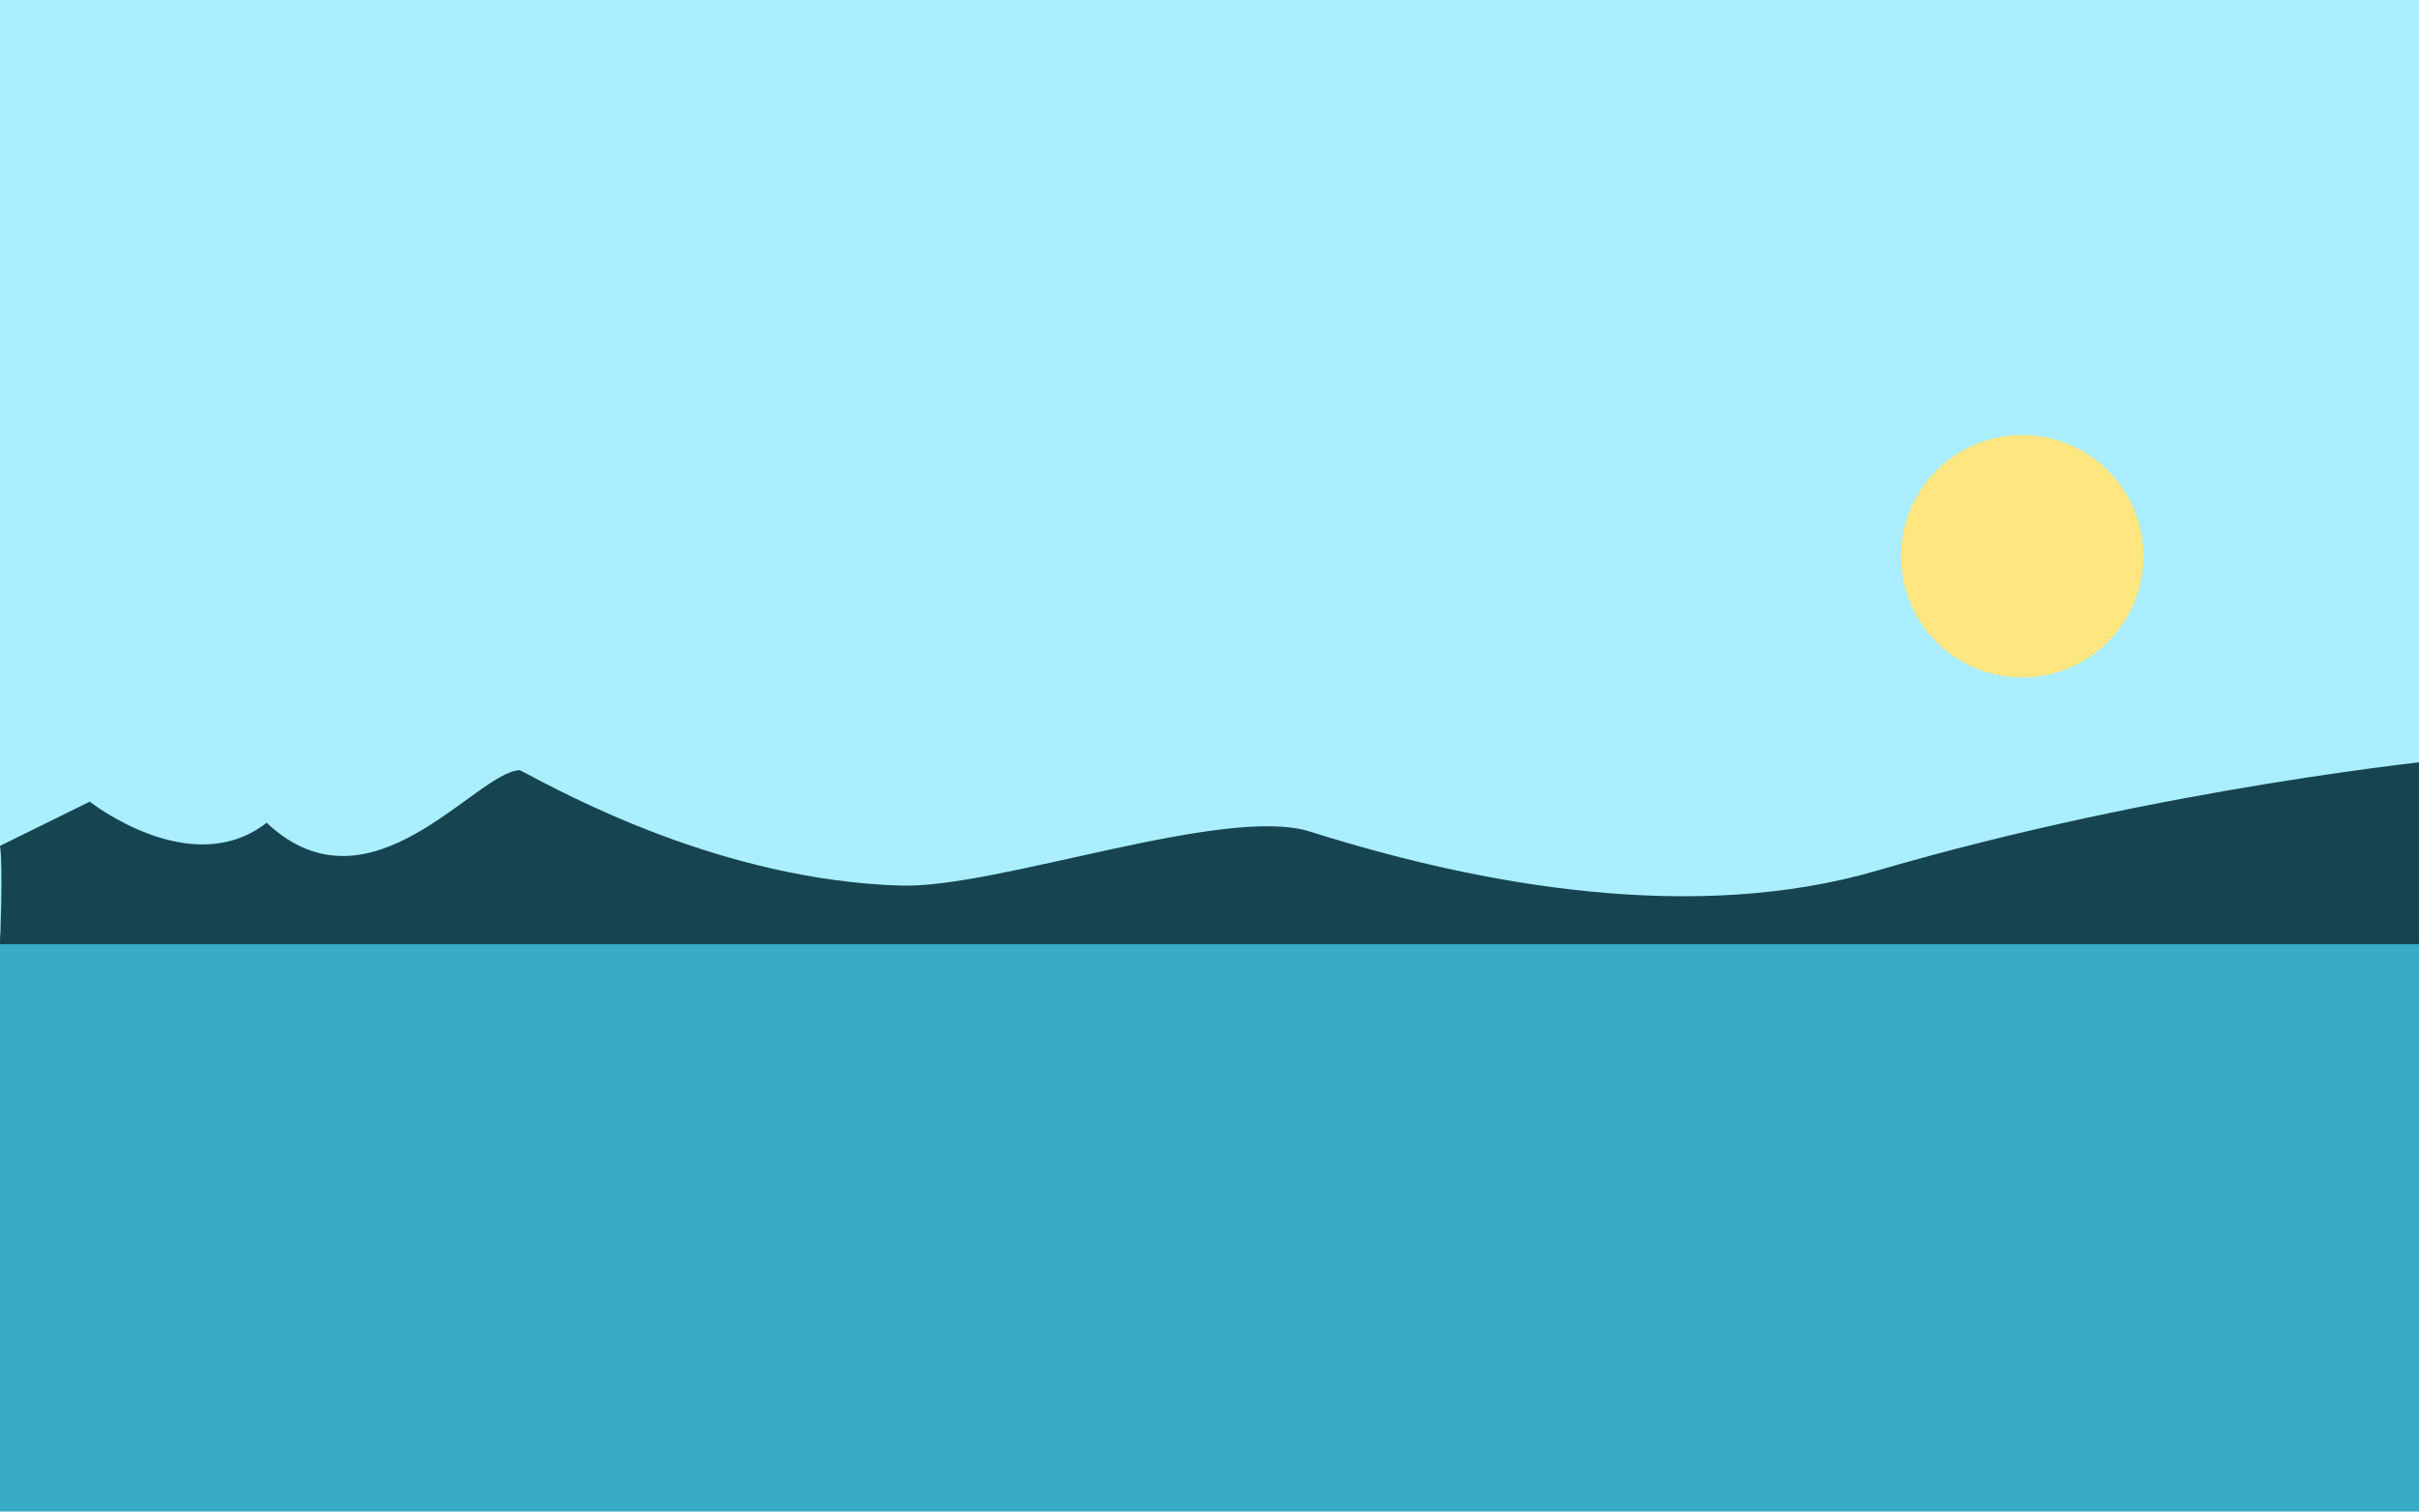
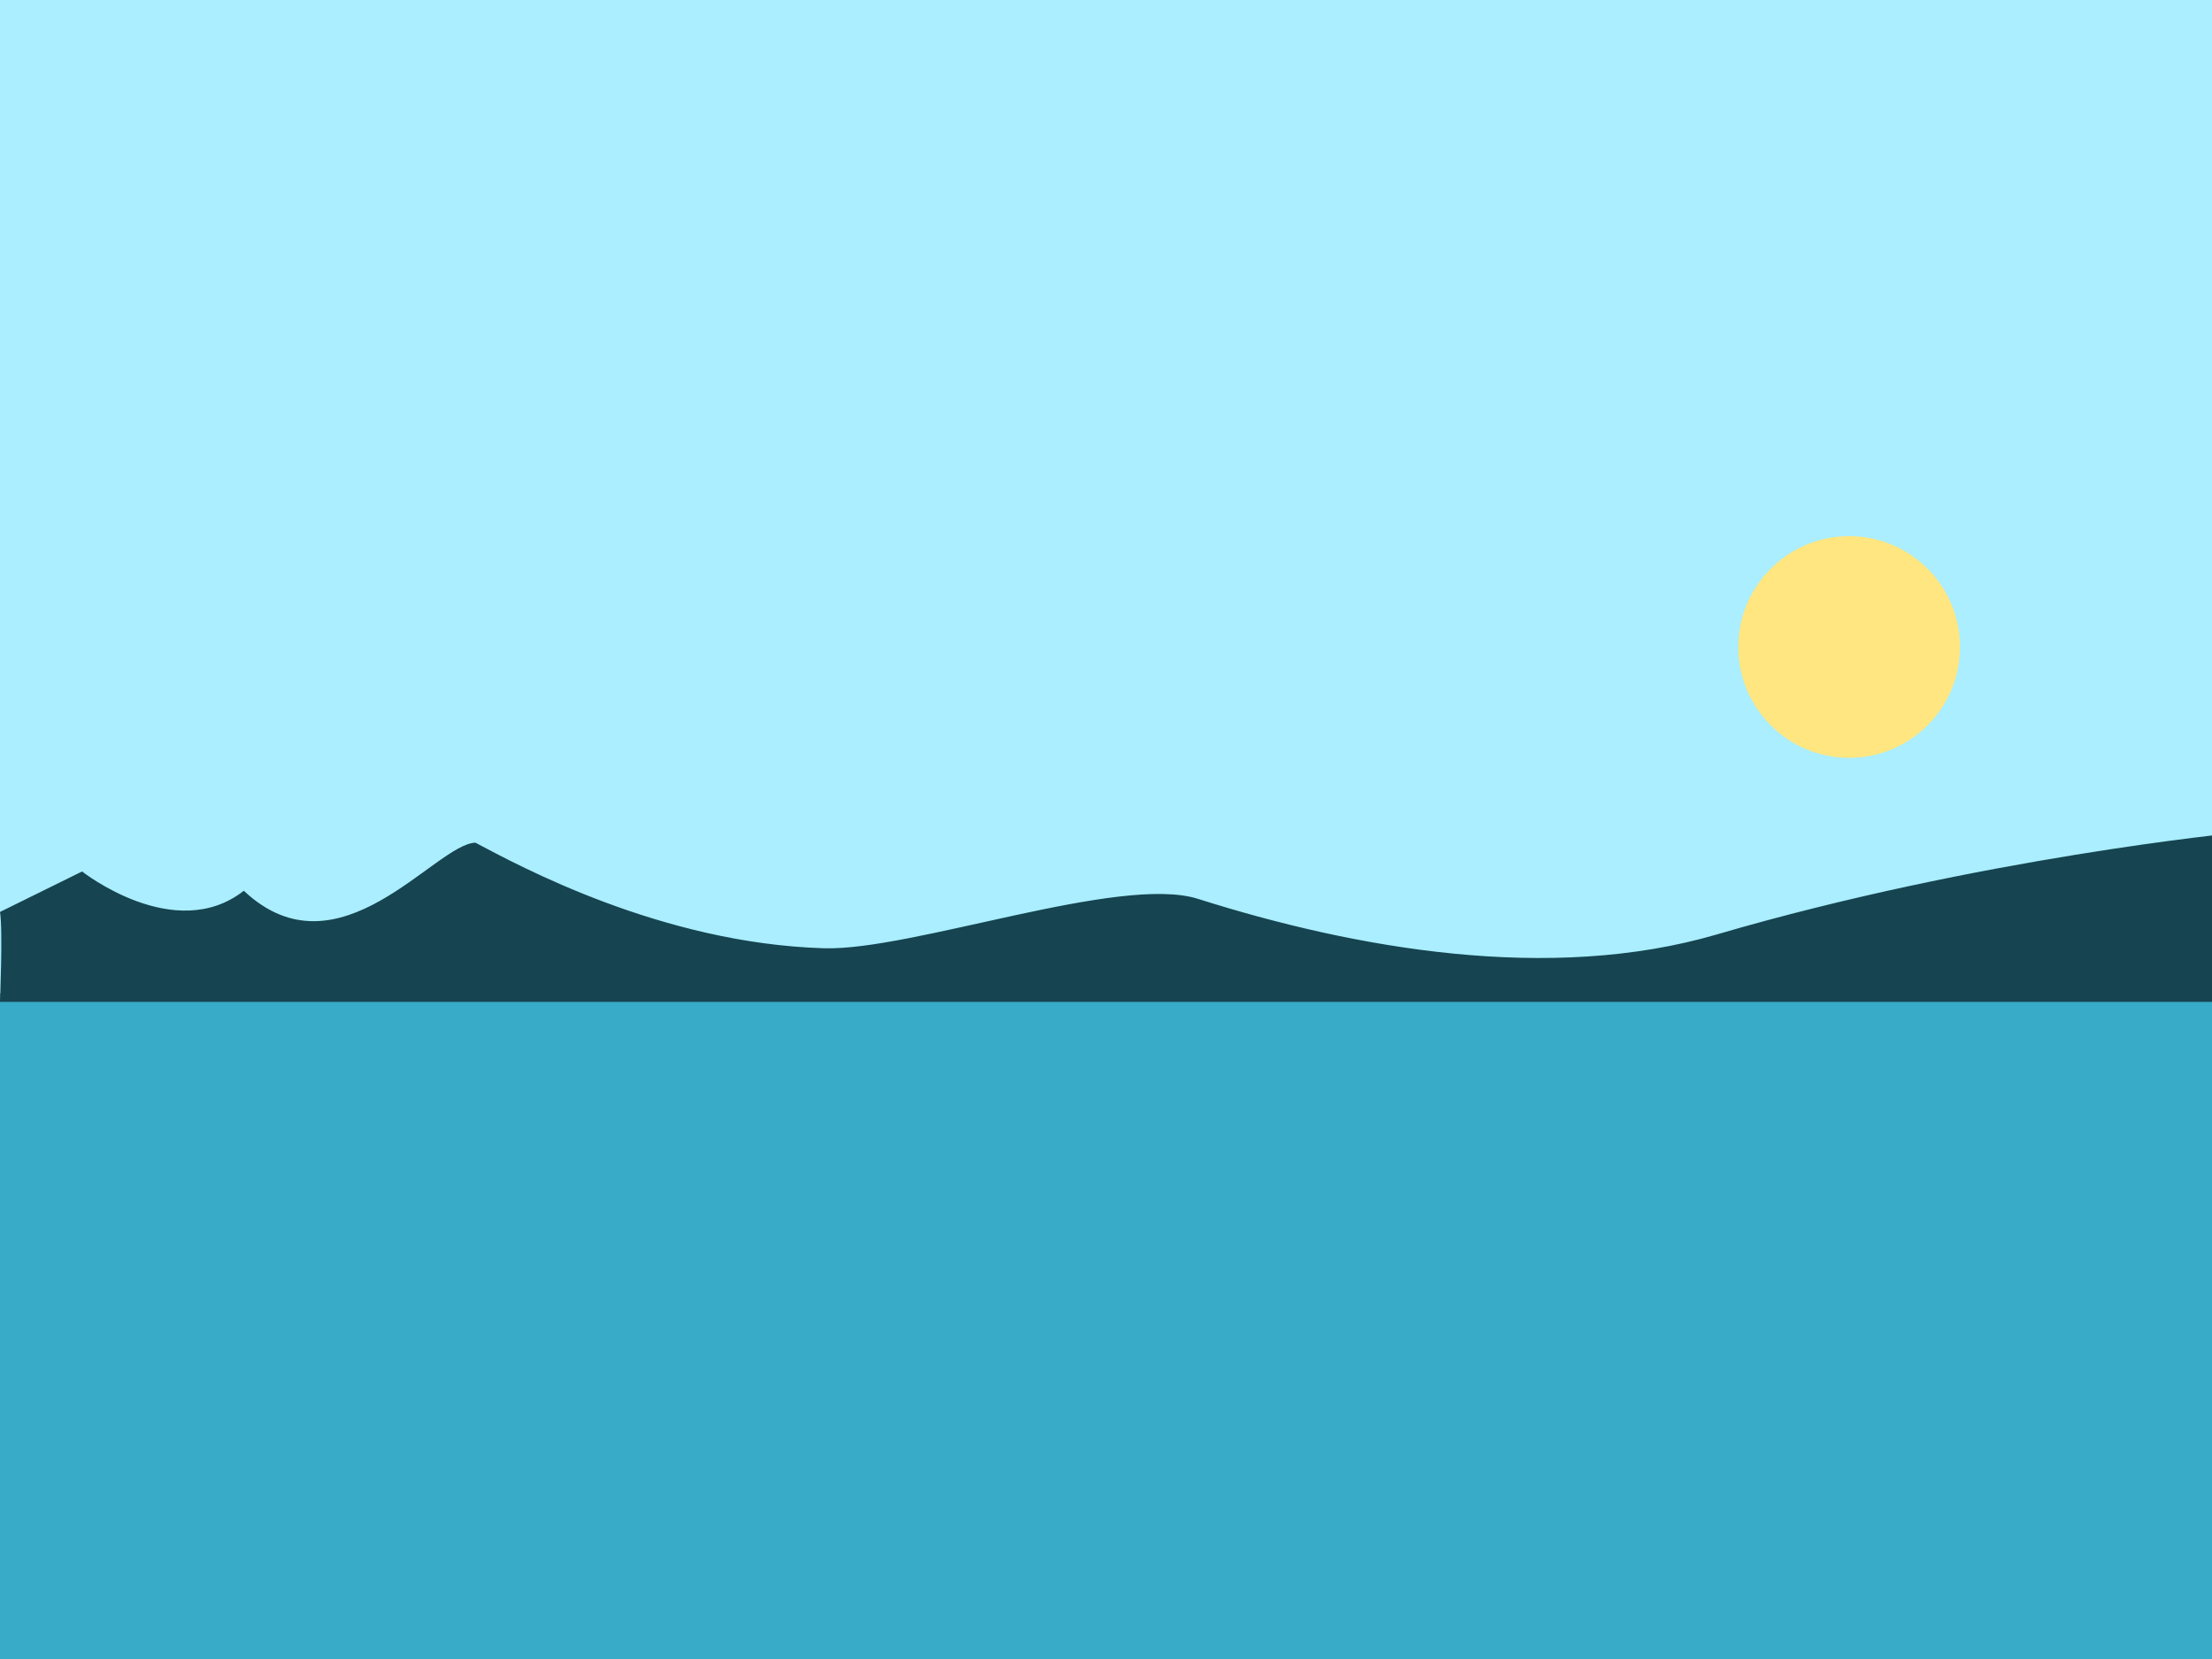
- <svg xmlns="http://www.w3.org/2000/svg" version="1.1" id="svg2" viewBox="0 0 320 200" height="200" width="320">
+ <svg xmlns="http://www.w3.org/2000/svg" version="1.1" id="svg2" viewBox="0 0 320 240" height="240" width="320">
  <defs id="defs4" />
-   <g transform="translate(-155.5,-14.36221)" id="layer1">
-     <g transform="matrix(1.012416,0,0,1.012416,-1.930678,-1.528205)" id="g4841">
-       <path id="rect4983" d="m 155.5,47.696 320,0 0,133.333 -320,0 z" style="fill:#ffffff;fill-opacity:1;stroke:none;stroke-width:1.5;stroke-linejoin:round;stroke-miterlimit:4;stroke-dasharray:none;stroke-opacity:1" />
-       <path id="rect4180" d="m 155.5,15.696 320,0 0,121.989 -320,0 z" style="fill:#aaeeff;fill-opacity:1;stroke:none;stroke-width:1.5;stroke-linejoin:round;stroke-miterlimit:4;stroke-dasharray:none;stroke-opacity:1" />
-       <path id="rect4182" d="m 155.5,137.833 320,0 0,75.41 -320,0 z" style="fill:#37abc8;fill-opacity:1;stroke:none;stroke-width:1.5;stroke-linejoin:round;stroke-miterlimit:4;stroke-dasharray:none;stroke-opacity:1" />
-       <path style="fill:#164450;fill-opacity:1;stroke:none;stroke-width:1.5;stroke-linejoin:round;stroke-miterlimit:4;stroke-dasharray:none;stroke-opacity:1" d="m 155.5,126.25 11.727,-5.783 c 0,0 13.259,10.468 23.112,2.757 13.561,12.777 27.302,-6.659 33.085,-6.873 6.16,3.258 26.57,14.404 49.832,15.089 12.567,0.37 42.332,-10.573 53.414,-7.062 22.471,7.121 50.318,12.07 74.165,5.085 37.409,-10.958 74.288,-14.527 74.288,-14.527 l 0.377,24.165 -88.957,0 -231.043,0 c 0,0 0.428,-10.281 0,-12.851 z" id="rect4184" />
-       <path id="path4216" d="m 435.569,88.39 a 15.839,15.839 0 0 1 -15.839,15.839 15.839,15.839 0 0 1 -15.839,-15.839 15.839,15.839 0 0 1 15.839,-15.839 15.839,15.839 0 0 1 15.839,15.839 z" style="fill:#ffe680;fill-opacity:1;stroke:none;stroke-width:1.5;stroke-linejoin:round;stroke-miterlimit:4;stroke-dasharray:none;stroke-opacity:1" />
-       <path id="rect4246" d="m 339.779,63.877 118.417,0 0,83.344 -118.417,0 z" style="fill:none;fill-opacity:1;stroke:none;stroke-width:1.5;stroke-linejoin:round;stroke-miterlimit:4;stroke-dasharray:none;stroke-opacity:1" />
-       <rect style="fill:none;fill-opacity:1;stroke:none;stroke-width:1.5;stroke-linejoin:round;stroke-miterlimit:4;stroke-dasharray:none;stroke-opacity:1" id="rect4831" width="320" height="111.723" x="180.956" y="81.426" />
-     </g>
+   <g id="g4181" transform="translate(0,10)">
+     <path style="fill:#ffffff;fill-opacity:1;stroke:none;stroke-width:1.5;stroke-linejoin:round;stroke-miterlimit:4;stroke-dasharray:none;stroke-opacity:1" d="m 0,42.397 323.973,0 0,134.989 -323.973,0 z" id="rect4983" />
+     <path style="fill:#aaeeff;fill-opacity:1;stroke:none;stroke-width:1.5;stroke-linejoin:round;stroke-miterlimit:4;stroke-dasharray:none;stroke-opacity:1" d="m 0,-10 323.973,0 0,143.504 -323.973,0 z" id="rect4180" />
+     <path style="fill:#37abc8;fill-opacity:1;stroke:none;stroke-width:1.5;stroke-linejoin:round;stroke-miterlimit:4;stroke-dasharray:none;stroke-opacity:1" d="m 0,133.654 323.973,0 0,96.346 -323.973,0 z" id="rect4182" />
+     <path id="rect4184" d="m 0,121.927 11.873,-5.855 c 0,0 13.424,10.598 23.399,2.791 13.73,12.936 27.641,-6.741 33.496,-6.958 6.237,3.299 26.9,14.583 50.45,15.276 12.723,0.374 42.858,-10.705 54.077,-7.15 22.75,7.209 50.942,12.22 75.085,5.148 37.874,-11.094 75.211,-14.707 75.211,-14.707 l 0.382,24.465 -90.062,0 -233.911,0 c 0,0 0.434,-10.409 0,-13.011 z" style="fill:#164450;fill-opacity:1;stroke:none;stroke-width:1.5;stroke-linejoin:round;stroke-miterlimit:4;stroke-dasharray:none;stroke-opacity:1" />
+     <path style="fill:#ffe680;fill-opacity:1;stroke:none;stroke-width:1.5;stroke-linejoin:round;stroke-miterlimit:4;stroke-dasharray:none;stroke-opacity:1" d="m 283.546,83.597 a 16.036,16.036 0 0 1 -16.036,16.036 16.036,16.036 0 0 1 -16.036,-16.036 16.036,16.036 0 0 1 16.036,-16.036 16.036,16.036 0 0 1 16.036,16.036 z" id="path4216" />
+     <path style="fill:none;fill-opacity:1;stroke:none;stroke-width:1.5;stroke-linejoin:round;stroke-miterlimit:4;stroke-dasharray:none;stroke-opacity:1" d="m 186.567,58.78 119.887,0 0,84.379 -119.887,0 z" id="rect4246" />
+     <rect y="76.547" x="25.772" height="113.11" width="323.973" id="rect4831" style="fill:none;fill-opacity:1;stroke:none;stroke-width:1.5;stroke-linejoin:round;stroke-miterlimit:4;stroke-dasharray:none;stroke-opacity:1" />
  </g>
</svg>
